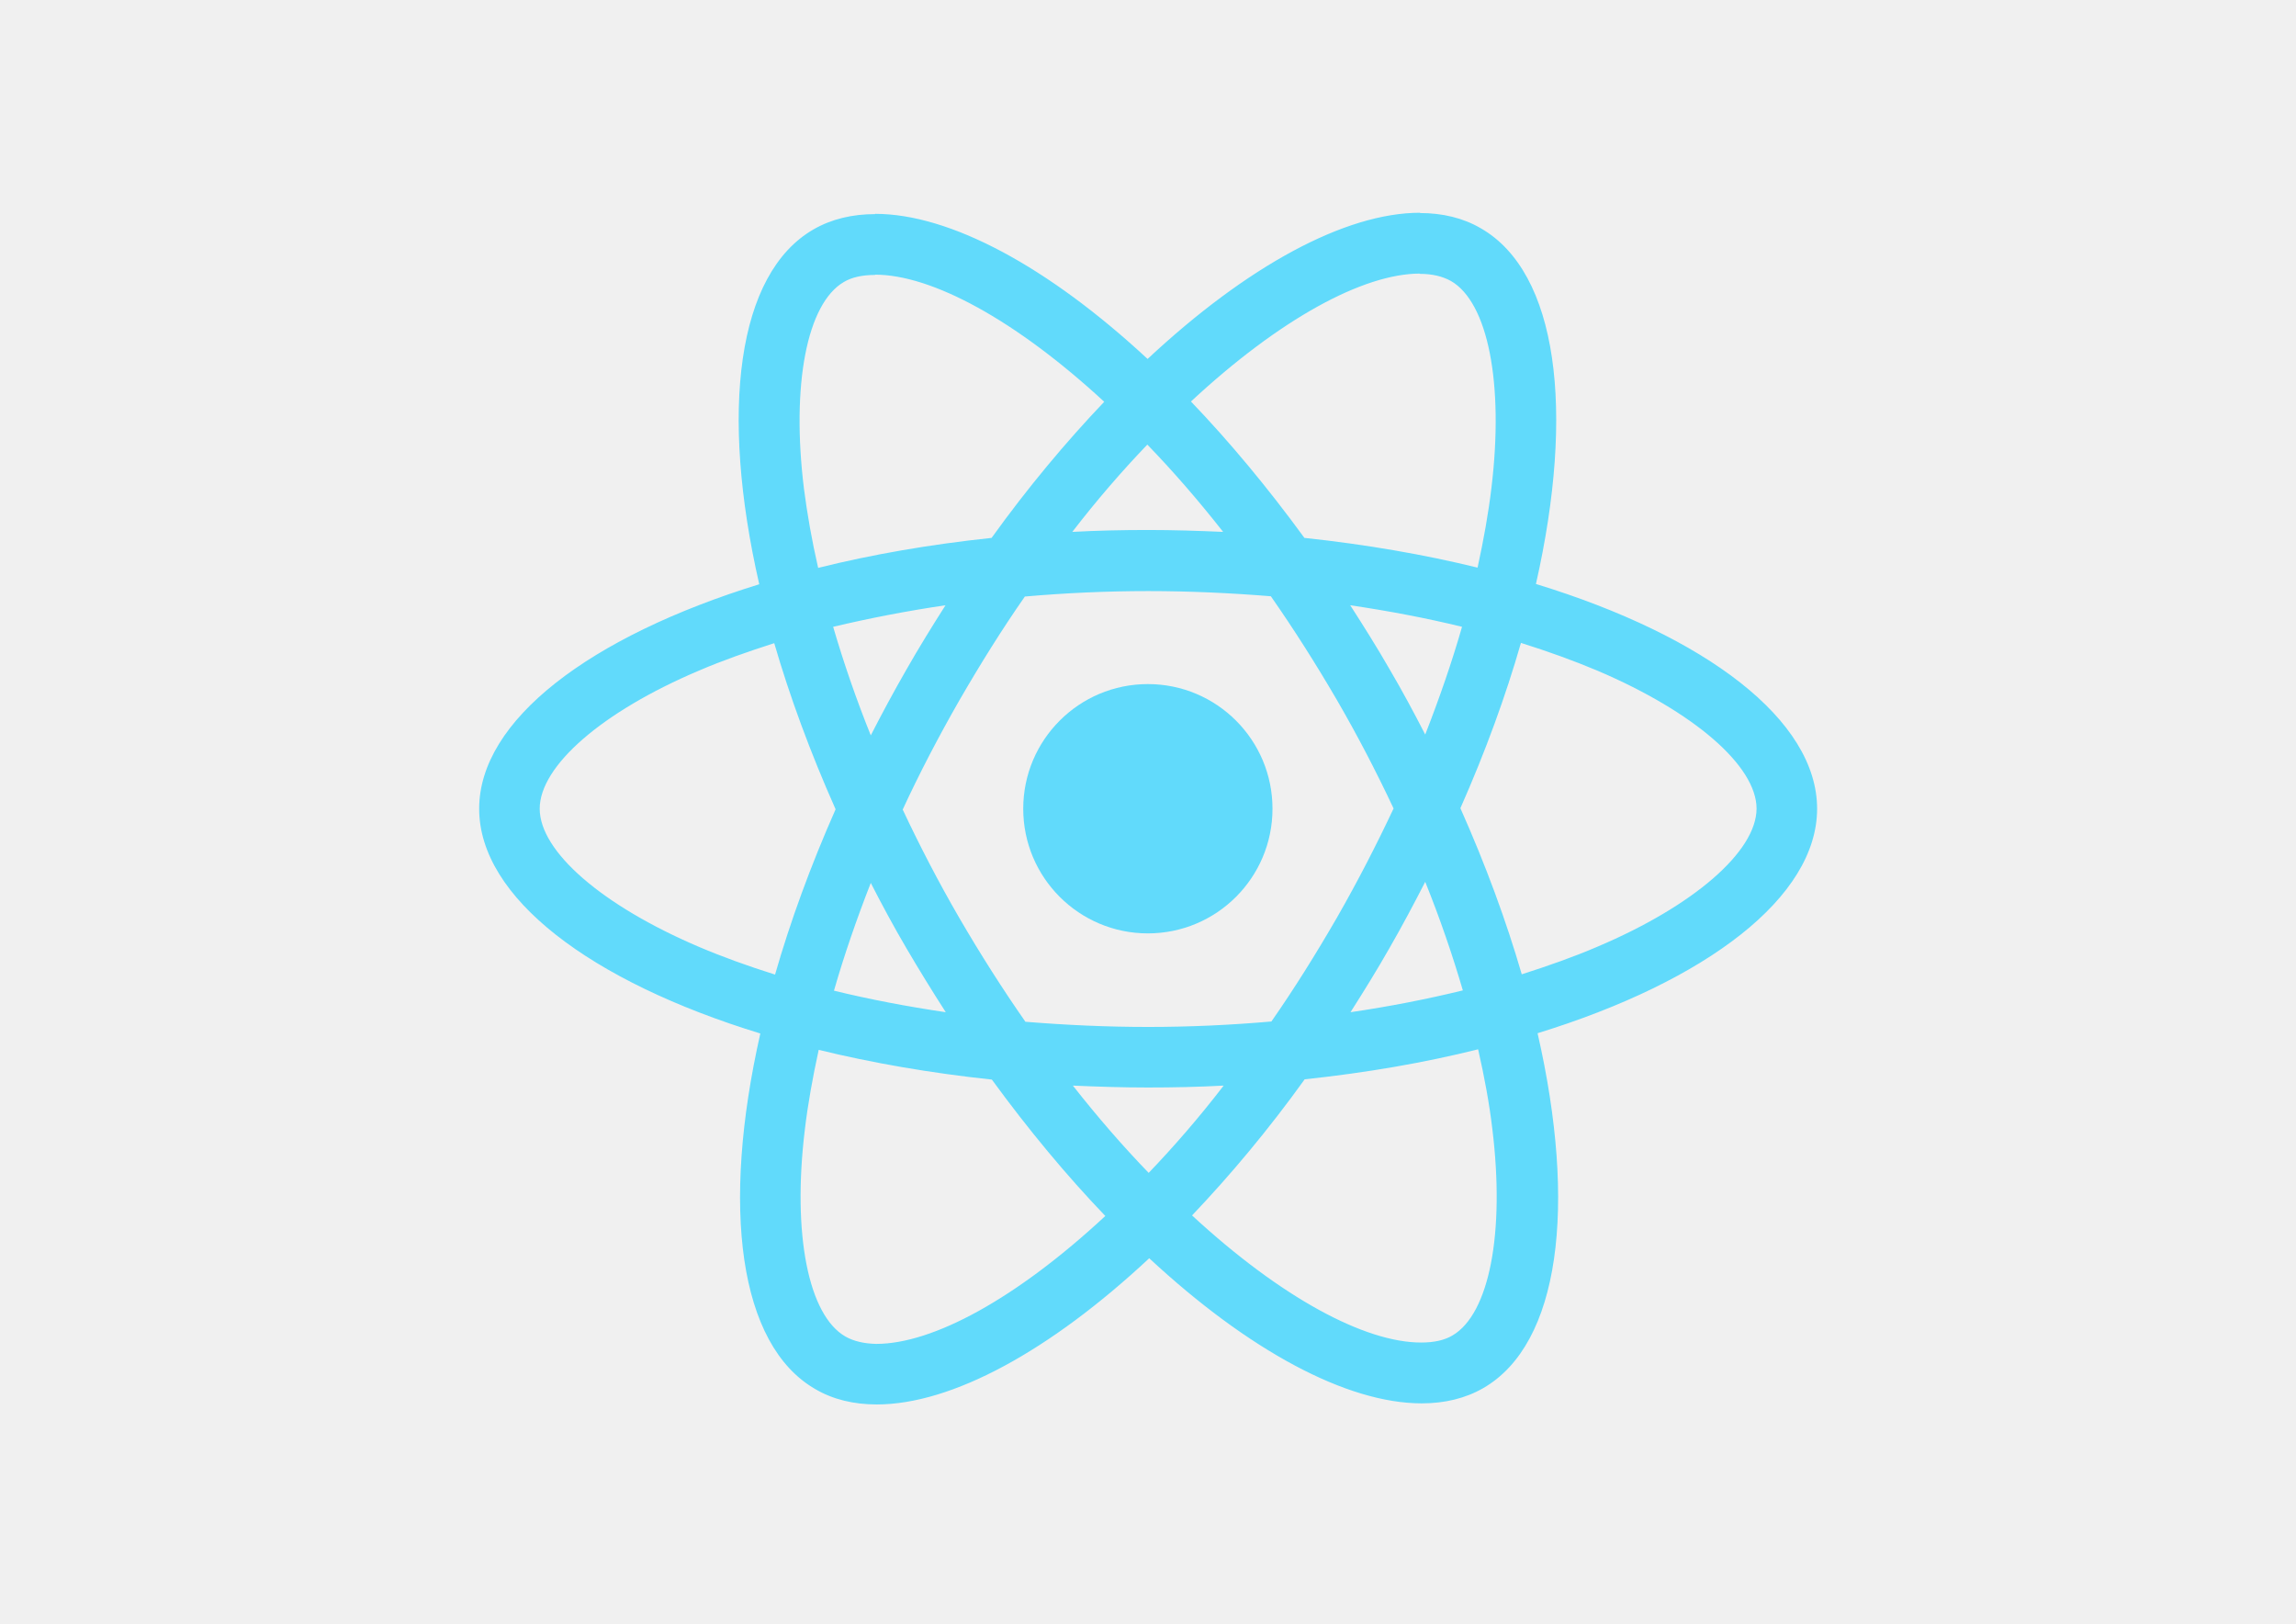
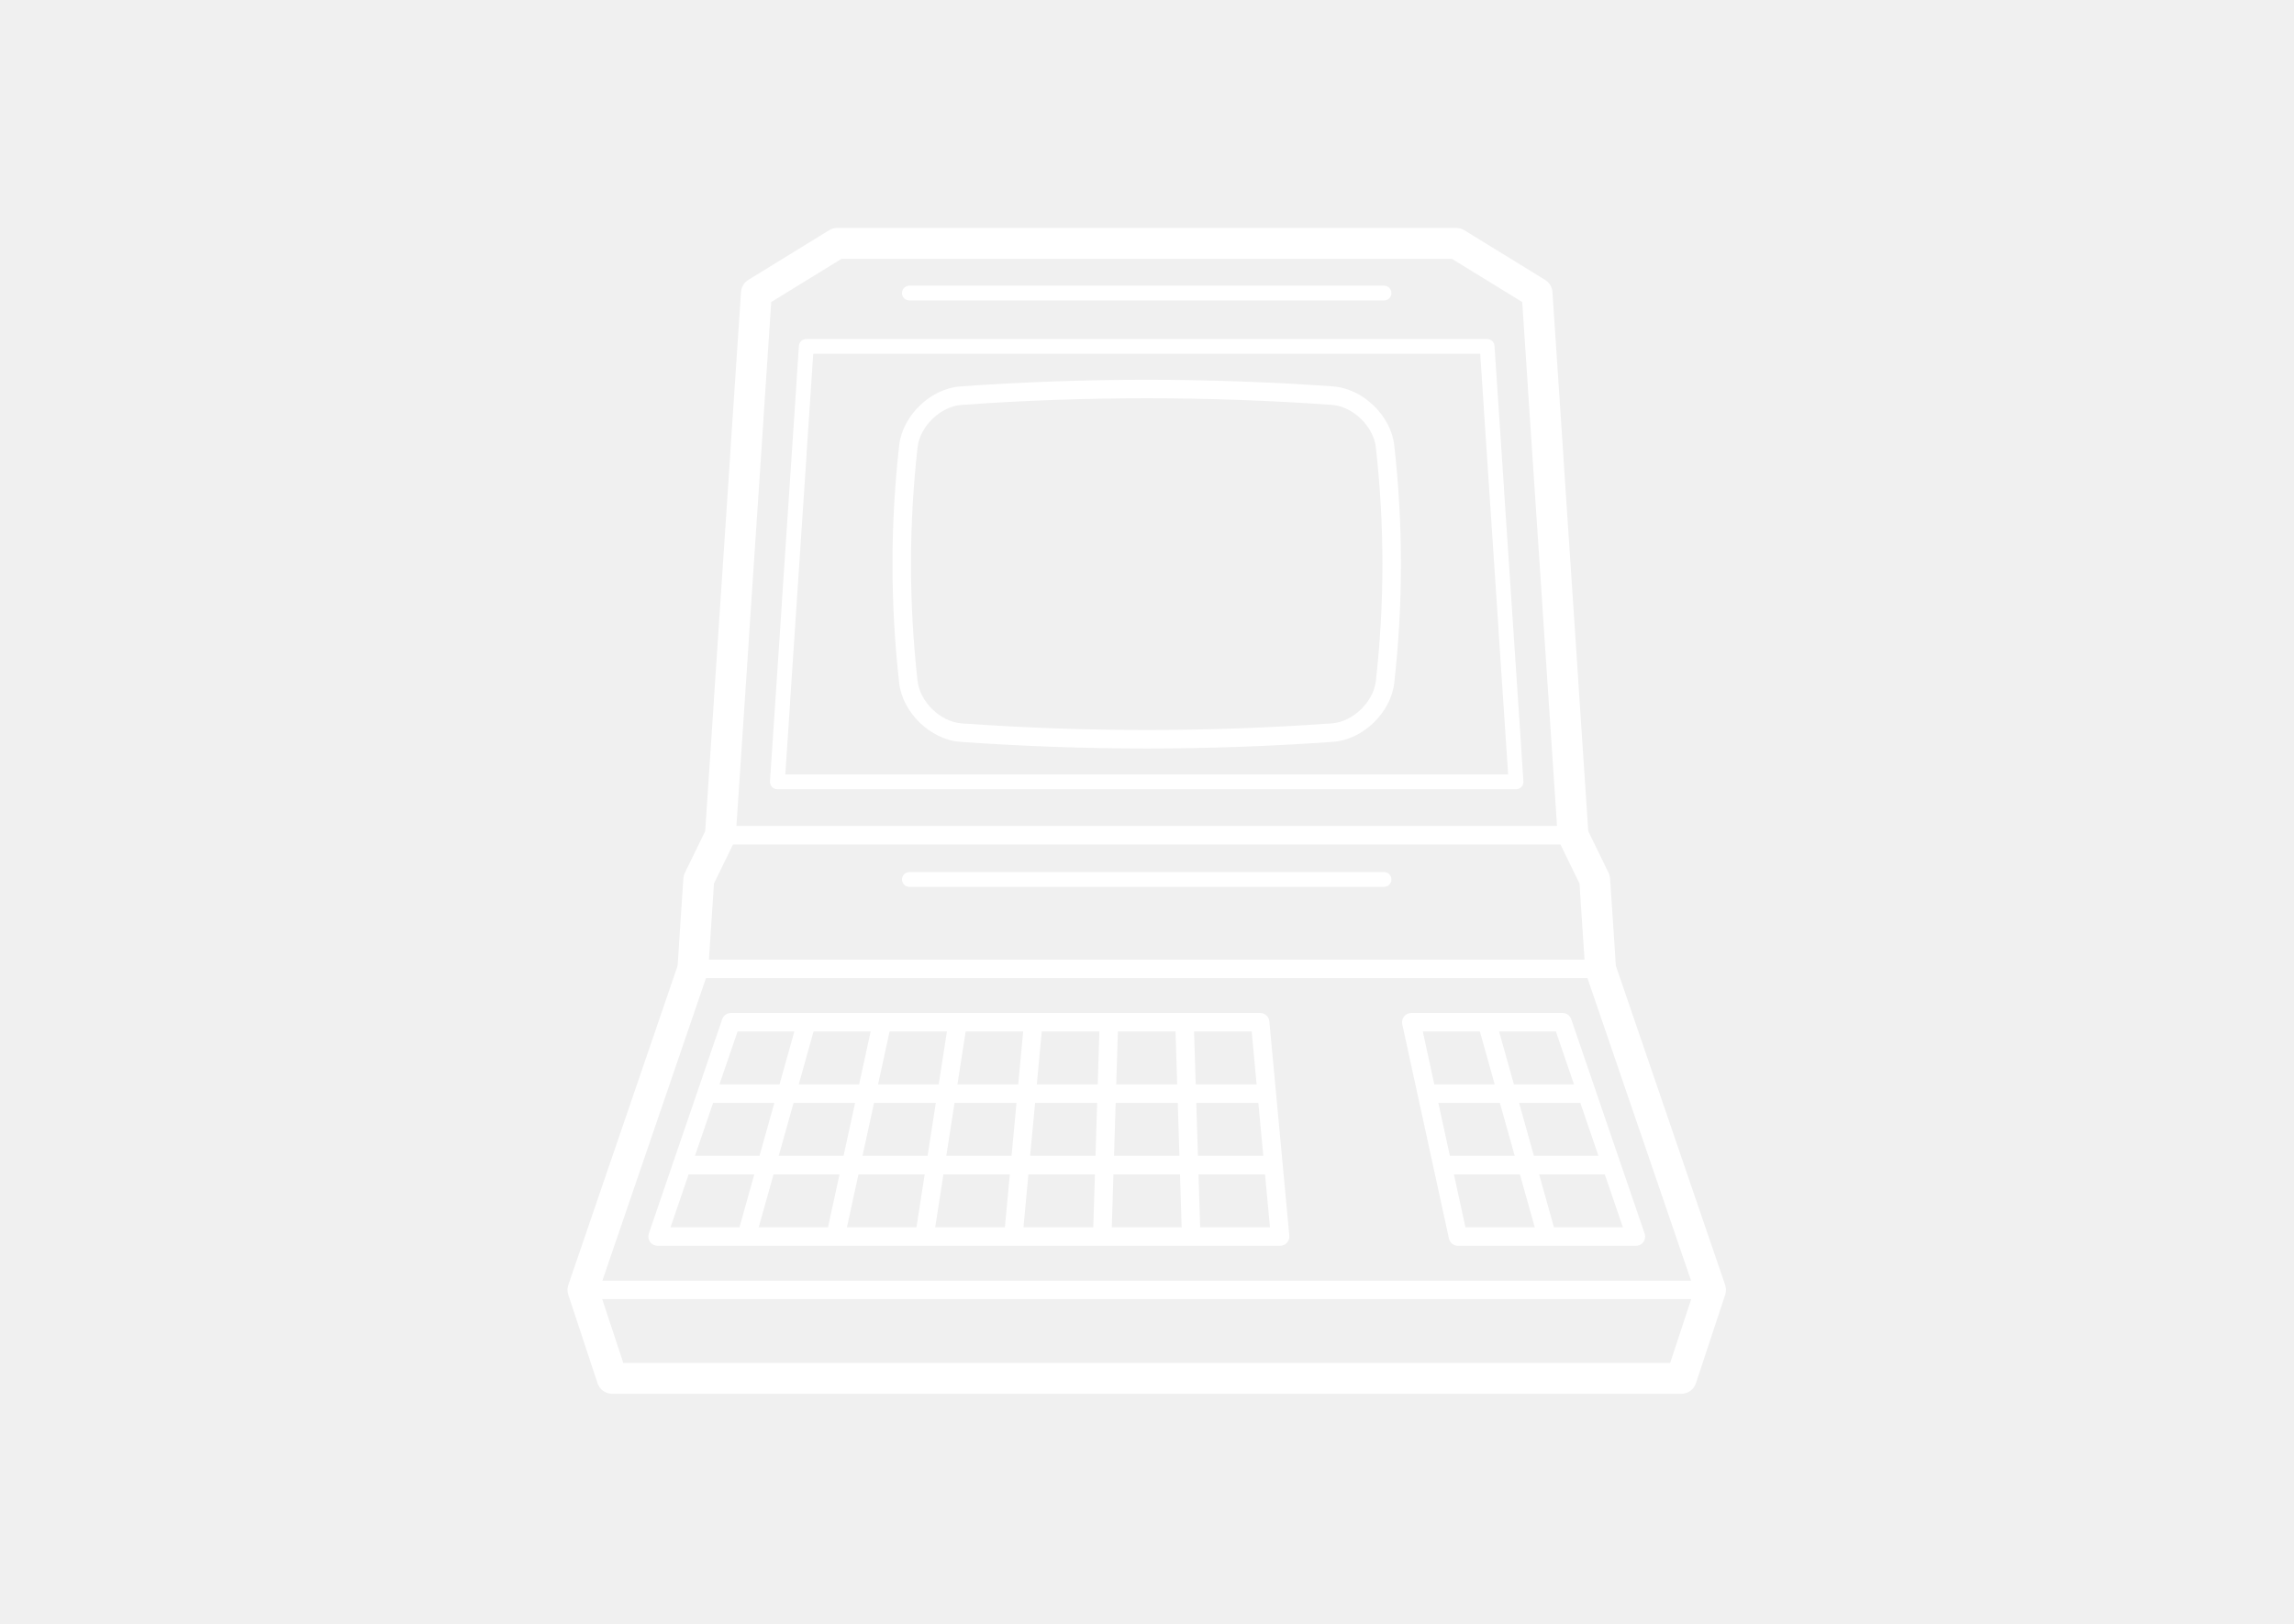
- <svg xmlns="http://www.w3.org/2000/svg" viewBox="0 0 841.9 595.3">
-   <g fill="#61DAFB">
-     <path d="M666.3 296.5c0-32.5-40.7-63.3-103.1-82.4 14.4-63.6 8-114.2-20.2-130.4-6.5-3.8-14.1-5.6-22.4-5.6v22.3c4.6 0 8.3.9 11.4 2.6 13.6 7.8 19.5 37.5 14.9 75.7-1.1 9.4-2.9 19.3-5.1 29.4-19.6-4.8-41-8.5-63.5-10.9-13.5-18.5-27.5-35.3-41.6-50 32.6-30.3 63.2-46.9 84-46.9V78c-27.5 0-63.5 19.6-99.9 53.6-36.4-33.8-72.4-53.2-99.9-53.2v22.3c20.7 0 51.4 16.5 84 46.6-14 14.7-28 31.4-41.3 49.9-22.6 2.4-44 6.1-63.6 11-2.3-10-4-19.7-5.2-29-4.7-38.2 1.1-67.9 14.6-75.8 3-1.8 6.9-2.6 11.5-2.6V78.5c-8.4 0-16 1.8-22.6 5.6-28.1 16.2-34.4 66.7-19.9 130.1-62.2 19.2-102.7 49.9-102.7 82.3 0 32.5 40.7 63.3 103.1 82.4-14.4 63.6-8 114.2 20.2 130.4 6.5 3.8 14.1 5.6 22.5 5.6 27.5 0 63.5-19.6 99.9-53.6 36.4 33.8 72.4 53.2 99.9 53.2 8.4 0 16-1.8 22.6-5.6 28.1-16.2 34.4-66.7 19.9-130.1 62-19.1 102.5-49.9 102.5-82.3zm-130.2-66.7c-3.7 12.9-8.3 26.2-13.5 39.5-4.1-8-8.4-16-13.1-24-4.6-8-9.5-15.8-14.4-23.4 14.2 2.1 27.9 4.7 41 7.9zm-45.8 106.5c-7.8 13.5-15.8 26.3-24.1 38.2-14.9 1.3-30 2-45.2 2-15.1 0-30.2-.7-45-1.9-8.3-11.9-16.4-24.6-24.2-38-7.6-13.1-14.5-26.4-20.8-39.8 6.2-13.4 13.2-26.8 20.7-39.9 7.8-13.5 15.8-26.3 24.1-38.2 14.9-1.3 30-2 45.2-2 15.1 0 30.2.7 45 1.9 8.3 11.9 16.4 24.6 24.2 38 7.6 13.1 14.5 26.4 20.8 39.8-6.3 13.4-13.2 26.8-20.7 39.9zm32.3-13c5.4 13.4 10 26.8 13.8 39.8-13.1 3.2-26.9 5.9-41.2 8 4.9-7.7 9.8-15.6 14.4-23.7 4.6-8 8.9-16.1 13-24.1zM421.2 430c-9.3-9.6-18.6-20.3-27.8-32 9 .4 18.2.7 27.5.7 9.4 0 18.7-.2 27.8-.7-9 11.7-18.3 22.4-27.5 32zm-74.4-58.9c-14.2-2.1-27.9-4.7-41-7.9 3.7-12.9 8.3-26.2 13.5-39.5 4.1 8 8.4 16 13.1 24 4.7 8 9.5 15.8 14.4 23.4zM420.7 163c9.3 9.6 18.6 20.3 27.8 32-9-.4-18.2-.7-27.5-.7-9.4 0-18.7.2-27.8.7 9-11.7 18.3-22.4 27.5-32zm-74 58.9c-4.9 7.7-9.8 15.6-14.4 23.7-4.6 8-8.9 16-13 24-5.4-13.4-10-26.8-13.8-39.8 13.1-3.1 26.9-5.8 41.2-7.9zm-90.5 125.2c-35.4-15.1-58.3-34.9-58.3-50.6 0-15.7 22.9-35.6 58.3-50.6 8.6-3.7 18-7 27.7-10.1 5.7 19.6 13.2 40 22.5 60.9-9.2 20.8-16.6 41.1-22.2 60.6-9.9-3.1-19.3-6.5-28-10.2zM310 490c-13.6-7.8-19.5-37.5-14.9-75.7 1.1-9.4 2.9-19.3 5.1-29.4 19.6 4.8 41 8.5 63.5 10.9 13.5 18.5 27.5 35.3 41.6 50-32.6 30.3-63.2 46.9-84 46.9-4.5-.1-8.3-1-11.3-2.7zm237.2-76.2c4.7 38.2-1.1 67.9-14.6 75.8-3 1.8-6.9 2.6-11.5 2.6-20.7 0-51.4-16.5-84-46.6 14-14.7 28-31.4 41.3-49.9 22.6-2.4 44-6.1 63.6-11 2.3 10.1 4.1 19.8 5.2 29.1zm38.5-66.7c-8.6 3.7-18 7-27.7 10.1-5.7-19.6-13.2-40-22.5-60.9 9.2-20.8 16.6-41.1 22.2-60.6 9.9 3.1 19.3 6.5 28.1 10.2 35.4 15.1 58.3 34.9 58.3 50.6-.1 15.7-23 35.6-58.4 50.6zM320.8 78.4z" />
-     <circle cx="420.9" cy="296.5" r="45.7" />
-     <path d="M520.5 78.1z" />
+ <svg xmlns="http://www.w3.org/2000/svg" width="100%" height="100%" viewBox="0 0 842 596" version="1.1" xml:space="preserve" style="fill-rule:evenodd;clip-rule:evenodd;stroke-linejoin:round;stroke-miterlimit:2;">
+   <g transform="matrix(4.75727,0,0,4.75727,183.032,59.7843)">
+     <path d="M21.087,48.152C21.195,48.267 21.347,48.333 21.505,48.333L78.498,48.333C78.814,48.333 79.068,48.078 79.068,47.763C79.068,47.734 79.066,47.705 79.062,47.677L76.833,14.125C76.813,13.825 76.563,13.592 76.263,13.592L23.736,13.592C23.435,13.592 23.186,13.825 23.166,14.125L20.935,47.725C20.924,47.882 20.979,48.037 21.087,48.152ZM24.271,14.734L75.73,14.734L77.885,47.191L22.115,47.191L24.271,14.734Z" style="fill:white;fill-rule:nonzero;" />
+     <path d="M94.627,86.578L86.197,61.956L85.75,55.216C85.738,55.062 85.699,54.911 85.631,54.773L84.067,51.567L81.305,9.968C81.28,9.583 81.069,9.235 80.741,9.032L74.502,5.197C74.314,5.082 74.099,5.021 73.879,5.021L26.122,5.021C25.902,5.021 25.686,5.082 25.499,5.197L19.261,9.032C18.933,9.234 18.723,9.583 18.697,9.968L15.934,51.567L14.37,54.773C14.303,54.912 14.263,55.062 14.252,55.216L13.805,61.956L5.375,86.578C5.291,86.824 5.289,87.091 5.371,87.337L7.628,94.164C7.789,94.651 8.244,94.98 8.758,94.98L91.245,94.98C91.759,94.98 92.214,94.651 92.374,94.164L94.632,87.337C94.713,87.091 94.711,86.824 94.627,86.578ZM81.92,52.593L83.391,55.607L83.78,61.478L16.221,61.478L16.611,55.607L18.082,52.593L81.92,52.593ZM15.994,62.906L84.006,62.906L91.998,86.25L8.002,86.25L15.994,62.906ZM21.03,10.738L26.459,7.401L73.541,7.401L78.971,10.738L81.655,51.165L18.346,51.165L21.03,10.738ZM90.385,92.601L9.617,92.601L7.989,87.678L92.011,87.678L90.385,92.601Z" style="fill:white;fill-rule:nonzero;" />
+     <path d="M60.489,77.27C60.488,77.265 60.488,77.26 60.488,77.256L59.46,66.242C59.425,65.875 59.117,65.595 58.749,65.595L17.923,65.595C17.617,65.595 17.346,65.788 17.247,66.077L11.585,82.616C11.51,82.834 11.546,83.075 11.68,83.262C11.814,83.449 12.031,83.561 12.261,83.561L60.292,83.561C60.493,83.561 60.685,83.476 60.819,83.328C60.955,83.18 61.021,82.98 61.003,82.781L60.489,77.27ZM33.68,82.133L34.316,78.048L39.439,78.048L39.057,82.133L33.68,82.133ZM26.87,82.133L27.76,78.048L32.87,78.048L32.234,82.133L26.87,82.133ZM20.063,82.133L21.208,78.048L26.299,78.048L25.408,82.133L20.063,82.133ZM16.545,72.535L21.27,72.535L20.125,76.62L15.146,76.62L16.545,72.535ZM22.752,72.535L27.5,72.535L26.609,76.62L21.607,76.62L22.752,72.535ZM28.701,67.022L27.81,71.107L23.152,71.107L24.296,67.022L28.701,67.022ZM34.586,67.022L33.95,71.107L29.272,71.107L30.162,67.022L34.586,67.022ZM40.468,67.022L40.086,71.107L35.396,71.107L36.031,67.022L40.468,67.022ZM46.348,67.022L46.22,71.107L41.521,71.107L41.903,67.022L46.348,67.022ZM47.776,67.022L52.224,67.022L52.351,71.107L47.648,71.107L47.776,67.022ZM35.173,72.535L39.953,72.535L39.571,76.62L34.537,76.62L35.173,72.535ZM33.092,76.62L28.071,76.62L28.961,72.535L33.728,72.535L33.092,76.62ZM41.388,72.535L46.176,72.535L46.049,76.62L41.006,76.62L41.388,72.535ZM40.872,78.048L46.004,78.048L45.877,82.133L40.491,82.133L40.872,78.048ZM47.433,78.048L52.568,78.048L52.695,82.133L47.306,82.133L47.433,78.048ZM47.478,76.62L47.605,72.535L52.396,72.535L52.523,76.62L47.478,76.62ZM53.824,72.535L58.613,72.535L58.994,76.62L53.951,76.62L53.824,72.535ZM58.479,71.107L53.78,71.107L53.653,67.022L58.098,67.022L58.479,71.107ZM18.433,67.022L22.814,67.022L21.669,71.107L17.034,71.107L18.433,67.022ZM14.658,78.048L19.724,78.048L18.58,82.133L13.26,82.133L14.658,78.048ZM54.123,82.133L53.996,78.048L59.128,78.048L59.509,82.133L54.123,82.133Z" style="fill:white;fill-rule:nonzero;" />
+     <path d="M88.398,82.566L82.753,66.077C82.653,65.788 82.382,65.595 82.077,65.595L70.413,65.595C70.197,65.595 69.992,65.693 69.857,65.861C69.721,66.03 69.669,66.25 69.715,66.462L73.318,83C73.39,83.328 73.68,83.563 74.016,83.563L87.741,83.563C88.136,83.563 88.456,83.243 88.456,82.849C88.457,82.747 88.436,82.652 88.398,82.566ZM72.5,72.535L77.248,72.535L78.393,76.62L73.391,76.62L72.5,72.535ZM78.732,72.535L83.455,72.535L84.853,76.62L79.874,76.62L78.732,72.535ZM82.967,71.107L78.332,71.107L77.186,67.022L81.568,67.022L82.967,71.107ZM75.704,67.022L76.849,71.107L72.19,71.107L71.3,67.022L75.704,67.022ZM73.701,78.048L78.793,78.048L79.938,82.133L74.592,82.133L73.701,78.048ZM81.42,82.133L80.275,78.048L85.341,78.048L86.739,82.133L81.42,82.133Z" style="fill:white;fill-rule:nonzero;" />
+     <path d="M31.689,10.617L68.31,10.617C68.625,10.617 68.881,10.362 68.881,10.047C68.881,9.732 68.625,9.476 68.31,9.476L31.689,9.476C31.374,9.476 31.118,9.732 31.118,10.047C31.118,10.362 31.374,10.617 31.689,10.617Z" style="fill:white;fill-rule:nonzero;" />
+     <path d="M31.689,55.865L68.31,55.865C68.625,55.865 68.881,55.609 68.881,55.294C68.881,54.979 68.625,54.724 68.31,54.724L31.689,54.724C31.374,54.724 31.118,54.979 31.118,55.294C31.118,55.609 31.374,55.865 31.689,55.865Z" style="fill:white;fill-rule:nonzero;" />
+     <path d="M64.399,17.252C59.628,16.91 54.784,16.737 50,16.737C45.217,16.737 40.372,16.91 35.599,17.252C33.32,17.424 31.169,19.495 30.903,21.779C30.213,27.959 30.213,33.967 30.903,40.149C31.17,42.429 33.32,44.502 35.602,44.672C40.373,45.014 45.217,45.188 50,45.188C54.783,45.188 59.628,45.014 64.401,44.672C66.68,44.501 68.831,42.429 69.097,40.145C69.787,33.966 69.787,27.958 69.097,21.776C68.831,19.495 66.681,17.424 64.399,17.252ZM67.68,39.983C67.491,41.601 65.909,43.128 64.297,43.249C59.56,43.588 54.75,43.76 50,43.76C45.251,43.76 40.44,43.588 35.706,43.249C34.091,43.128 32.51,41.602 32.321,39.987C31.643,33.915 31.643,28.01 32.321,21.941C32.509,20.323 34.092,18.797 35.703,18.676C40.44,18.336 45.251,18.164 50,18.164C54.75,18.164 59.56,18.336 64.295,18.675C65.909,18.797 67.49,20.322 67.679,21.938C68.356,28.011 68.356,33.915 67.68,39.983Z" style="fill:white;fill-rule:nonzero;" />
  </g>
</svg>
